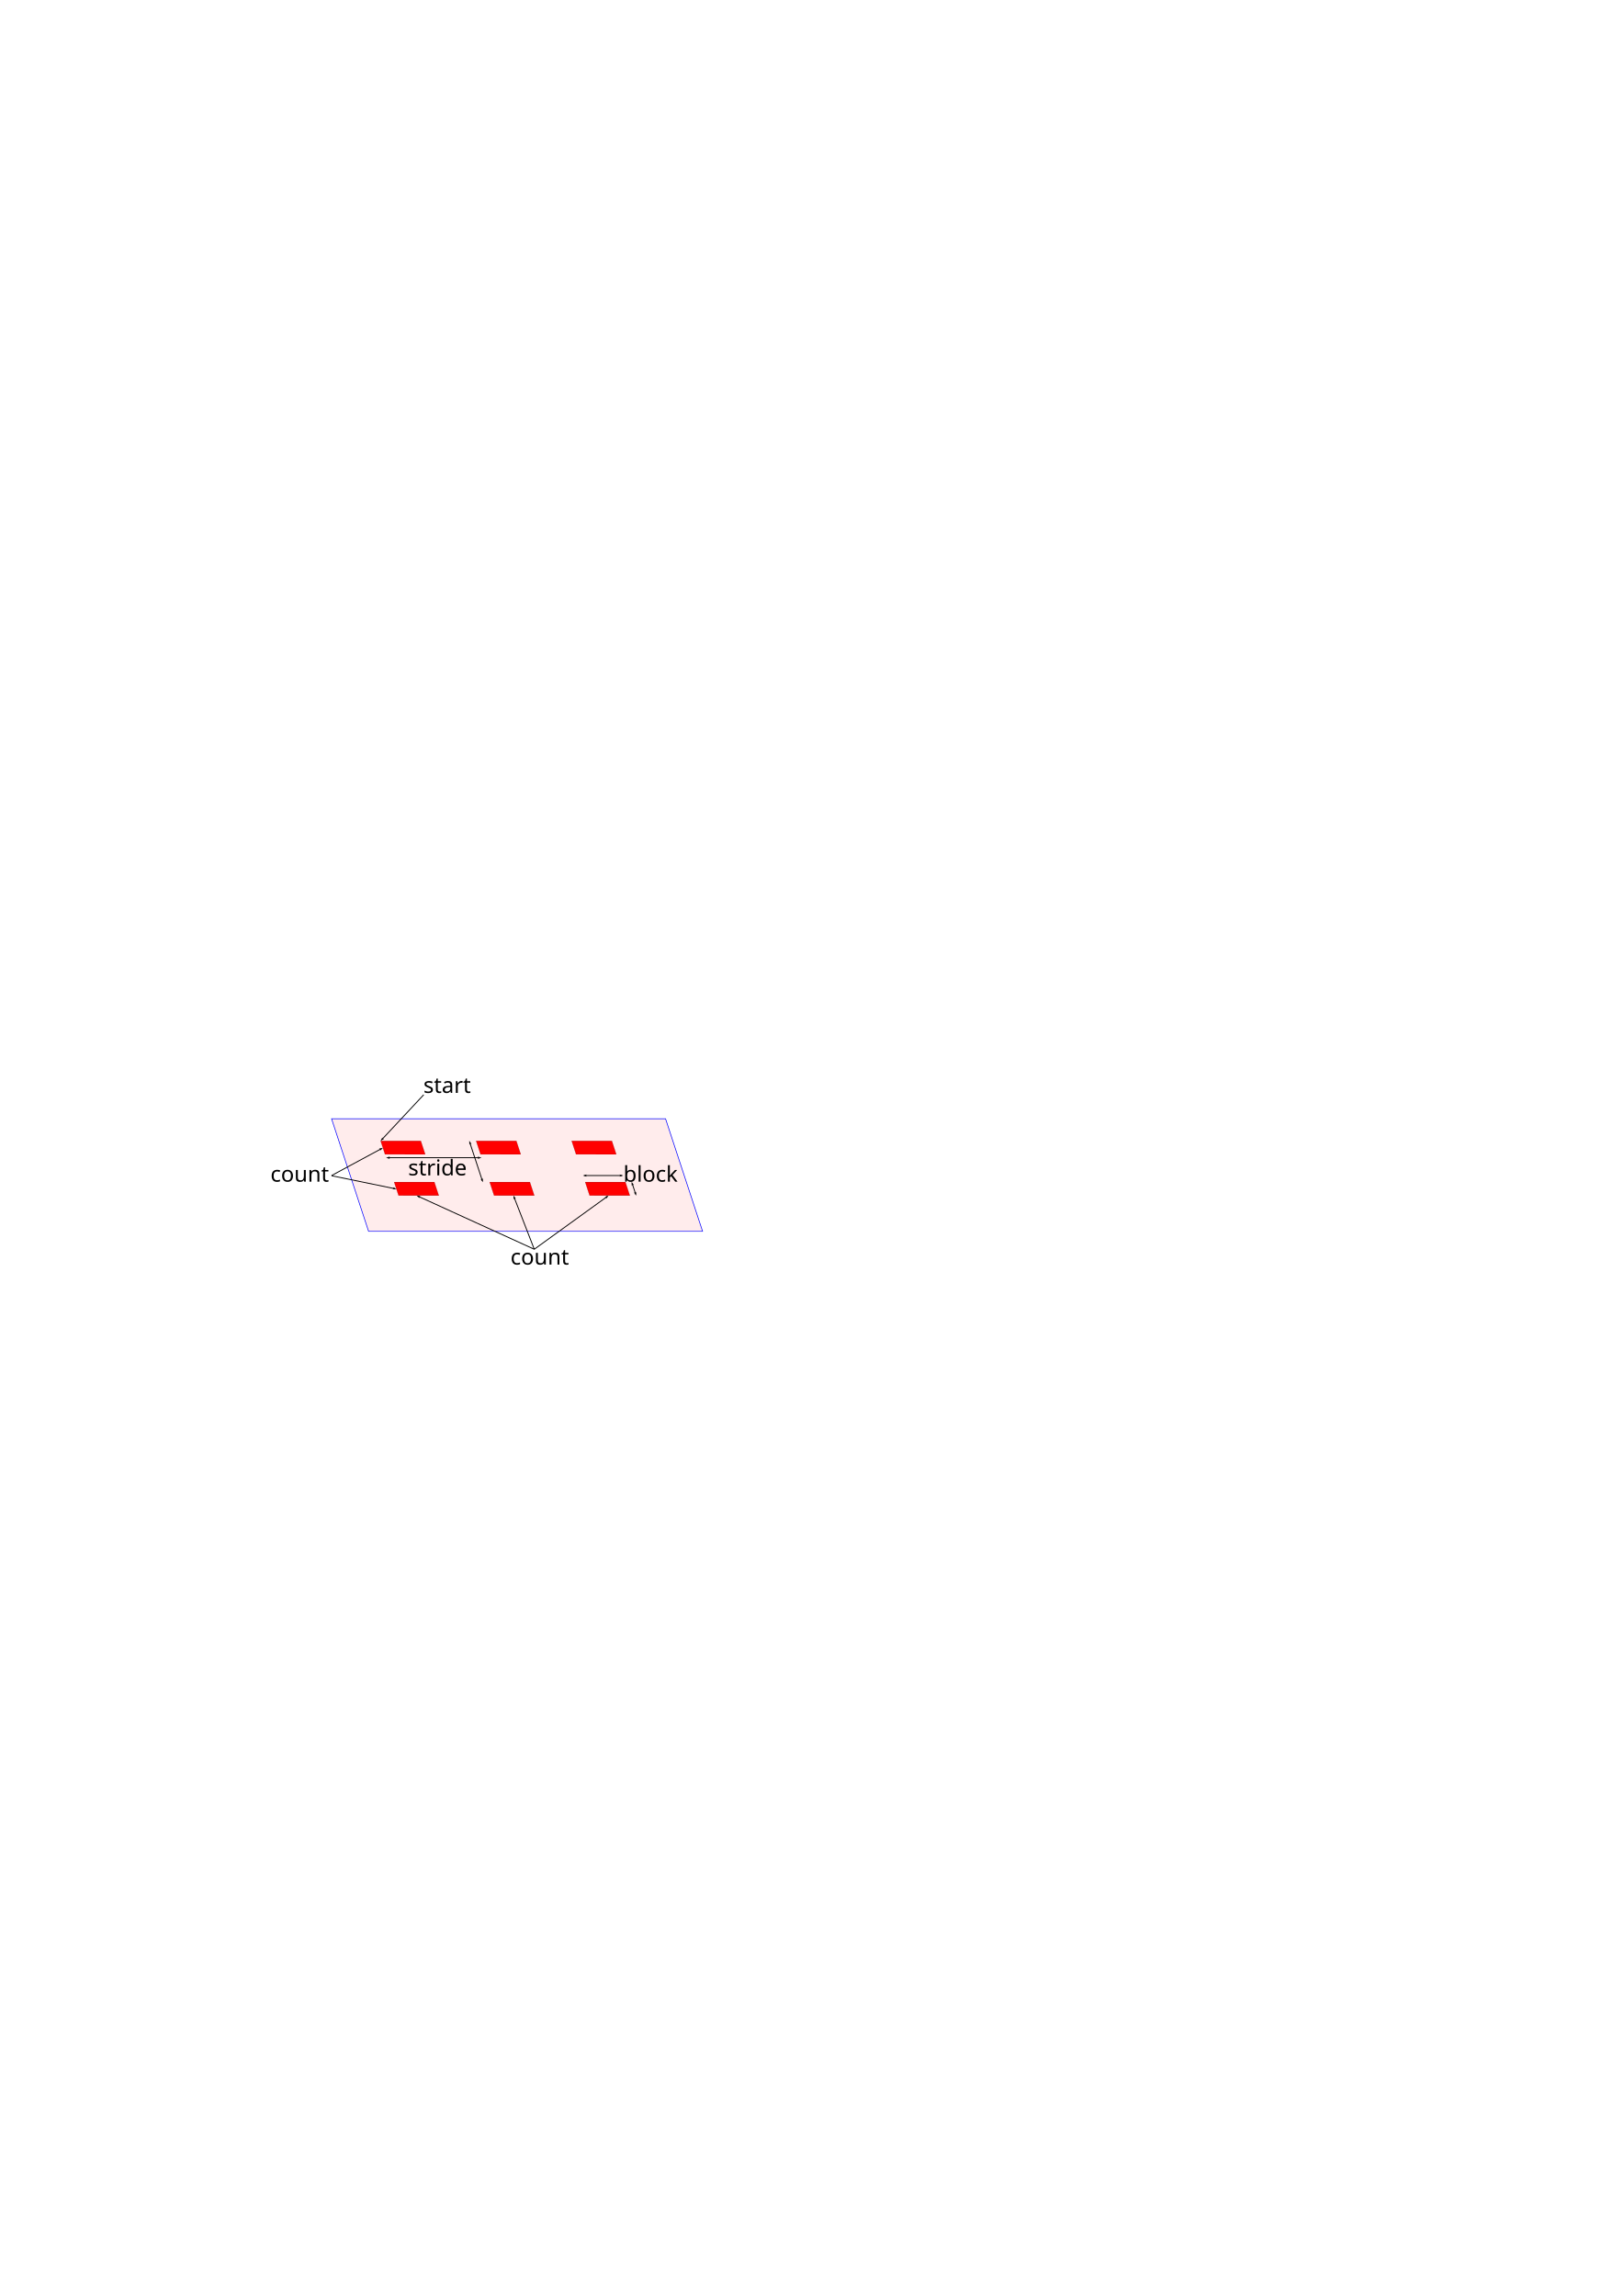
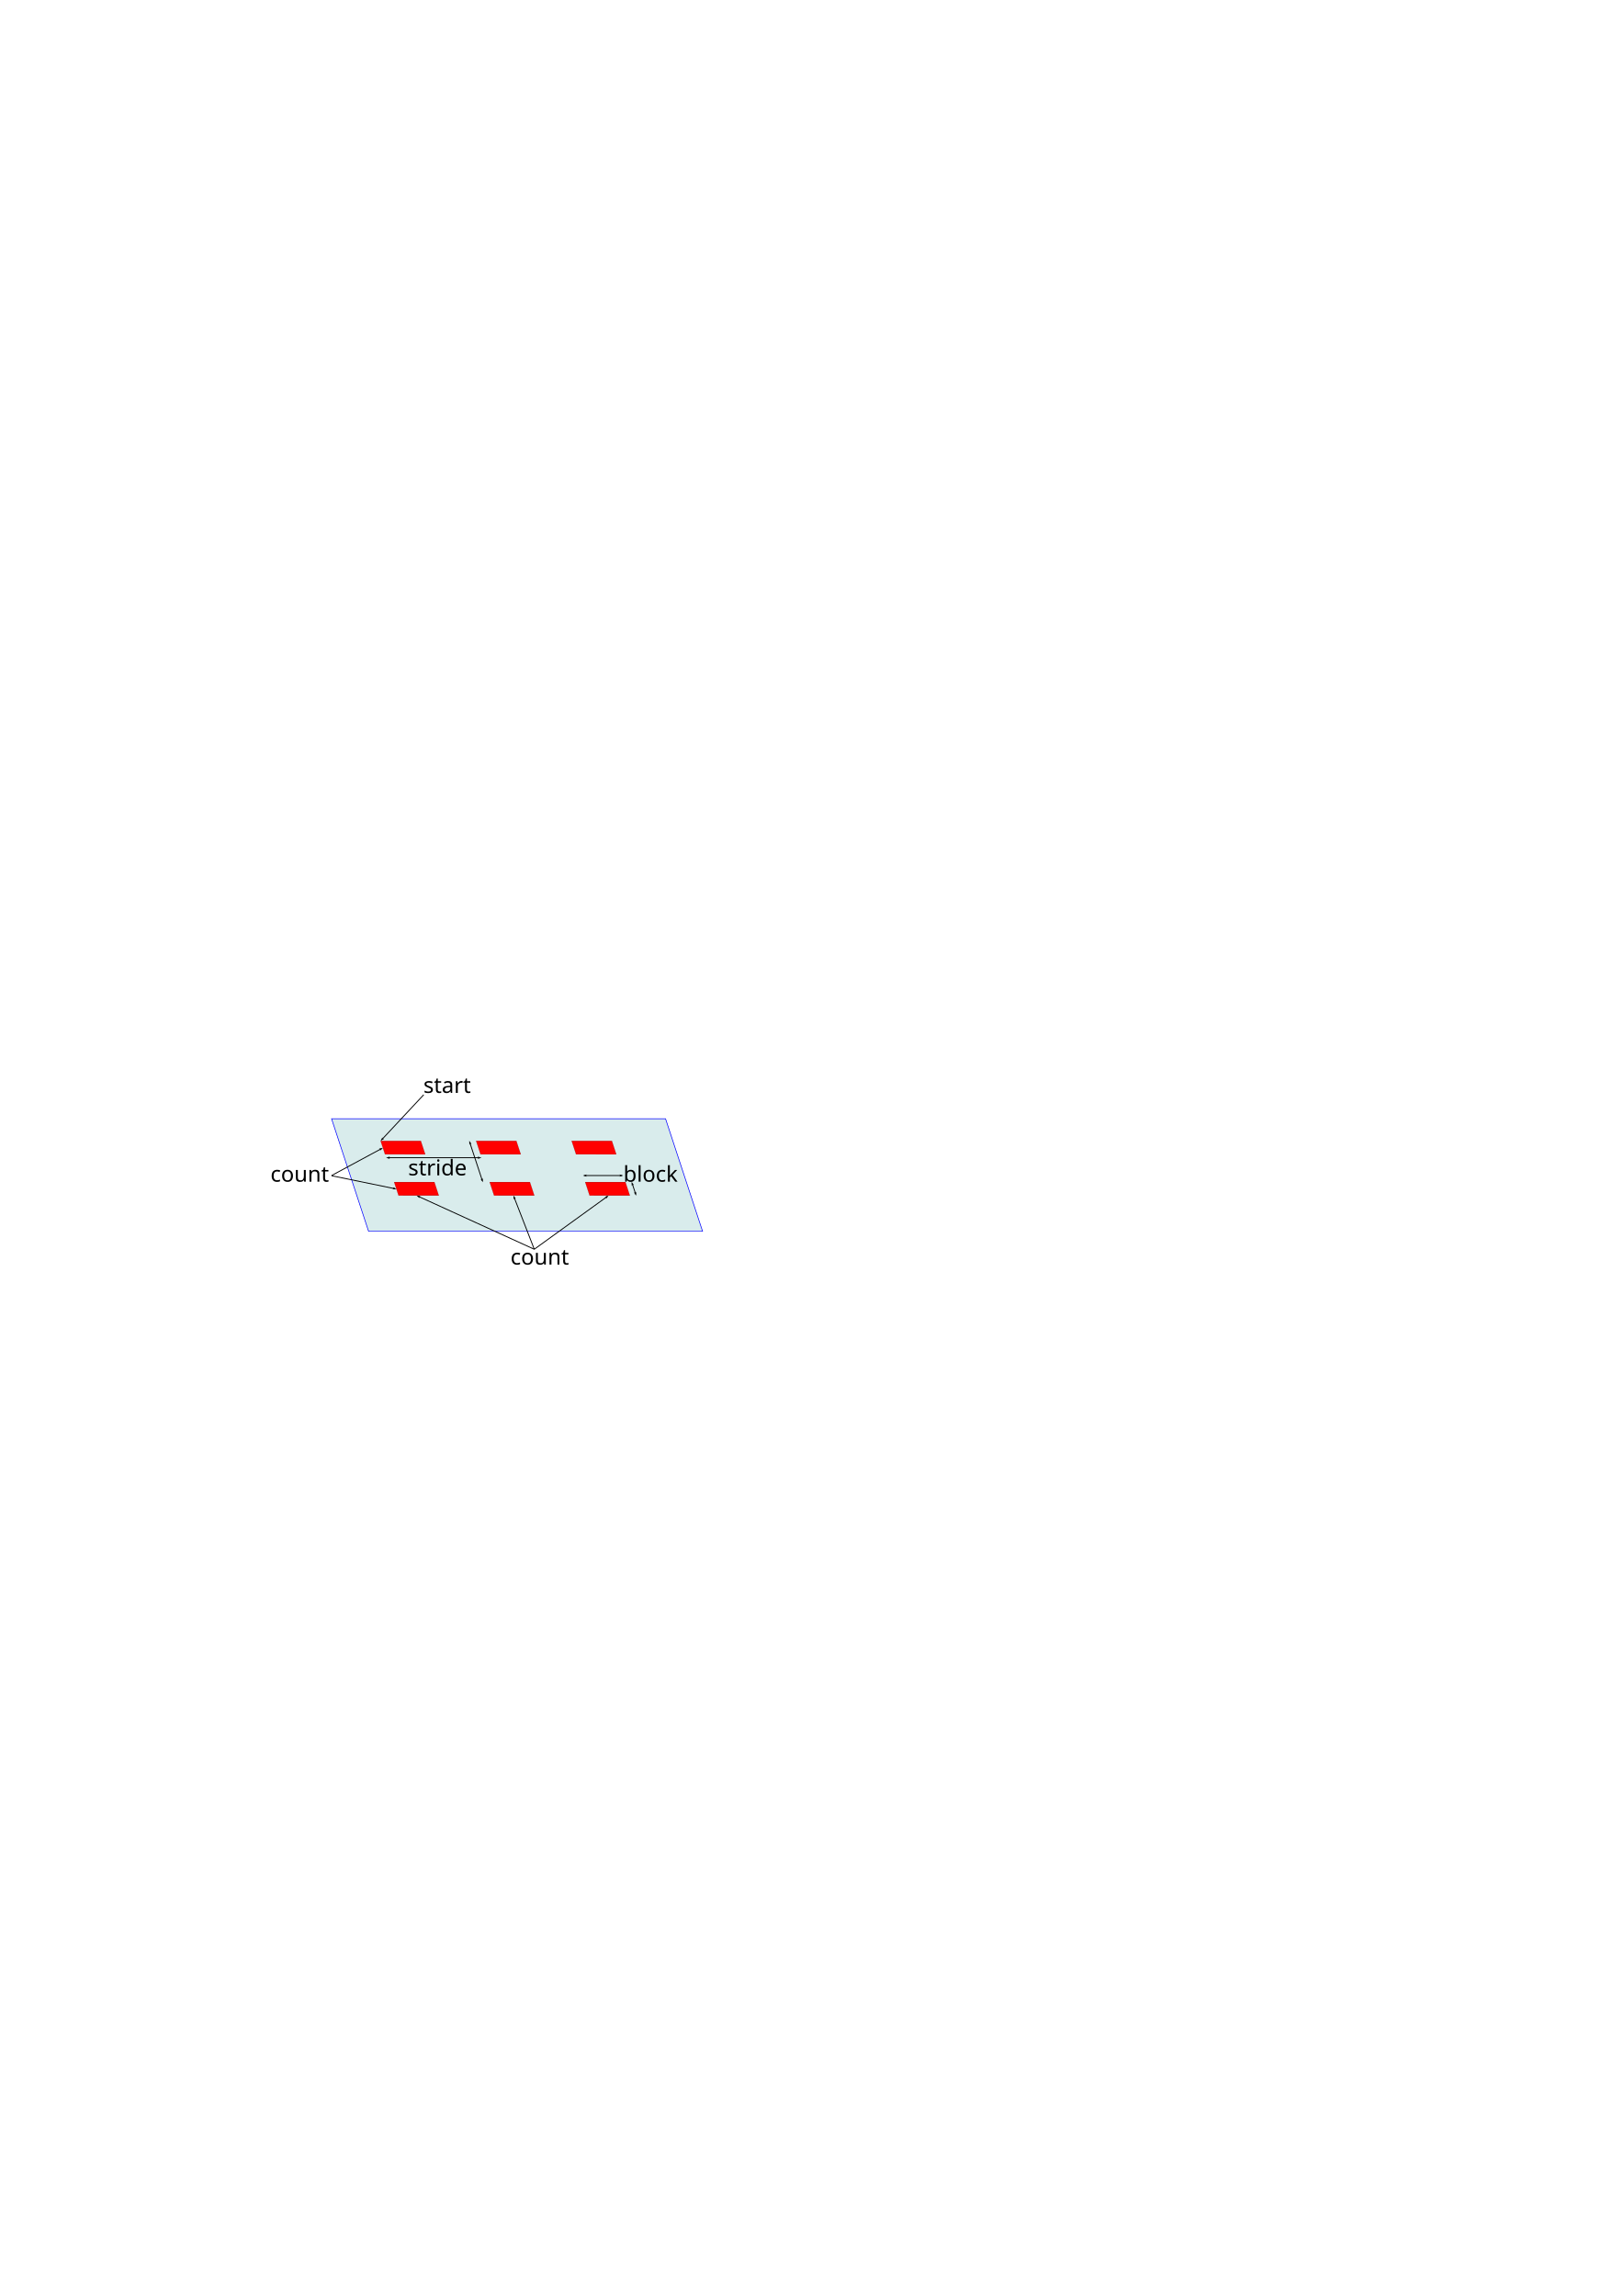
<svg xmlns="http://www.w3.org/2000/svg" width="210mm" height="297mm" viewBox="0 0 744.094 1052.362" id="svg2" version="1.1">
  <defs id="defs4">
    <marker style="overflow:visible;" id="marker29737" refX="0.0" refY="0.0" orient="auto">
      <path transform="scale(0.2) rotate(180) translate(6,0)" style="fill-rule:evenodd;stroke:#000000;stroke-width:1pt;stroke-opacity:1;fill:#000000;fill-opacity:1" d="M 0.0,0.0 L 5.0,-5.0 L -12.5,0.0 L 5.0,5.0 L 0.0,0.0 z " id="path29739" />
    </marker>
    <marker orient="auto" refY="0.0" refX="0.0" id="marker29539" style="overflow:visible;">
      <path id="path29541" d="M 0.0,0.0 L 5.0,-5.0 L -12.5,0.0 L 5.0,5.0 L 0.0,0.0 z " style="fill-rule:evenodd;stroke:#000000;stroke-width:1pt;stroke-opacity:1;fill:#000000;fill-opacity:1" transform="scale(0.2) rotate(180) translate(6,0)" />
    </marker>
    <marker orient="auto" refY="0.0" refX="0.0" id="marker29203" style="overflow:visible;">
      <path id="path29205" d="M 0.0,0.0 L 5.0,-5.0 L -12.5,0.0 L 5.0,5.0 L 0.0,0.0 z " style="fill-rule:evenodd;stroke:#000000;stroke-width:1pt;stroke-opacity:1;fill:#000000;fill-opacity:1" transform="scale(0.2) rotate(180) translate(6,0)" />
    </marker>
    <marker style="overflow:visible;" id="marker28865" refX="0.0" refY="0.0" orient="auto">
      <path transform="scale(0.2) rotate(180) translate(6,0)" style="fill-rule:evenodd;stroke:#000000;stroke-width:1pt;stroke-opacity:1;fill:#000000;fill-opacity:1" d="M 0.0,0.0 L 5.0,-5.0 L -12.5,0.0 L 5.0,5.0 L 0.0,0.0 z " id="path28867" />
    </marker>
    <marker orient="auto" refY="0.0" refX="0.0" id="marker28493" style="overflow:visible;">
      <path id="path28495" d="M 0.0,0.0 L 5.0,-5.0 L -12.5,0.0 L 5.0,5.0 L 0.0,0.0 z " style="fill-rule:evenodd;stroke:#000000;stroke-width:1pt;stroke-opacity:1;fill:#000000;fill-opacity:1" transform="scale(0.2) rotate(180) translate(6,0)" />
    </marker>
    <marker orient="auto" refY="0.0" refX="0.0" id="marker28357" style="overflow:visible;">
      <path id="path28359" d="M 0.0,0.0 L 5.0,-5.0 L -12.5,0.0 L 5.0,5.0 L 0.0,0.0 z " style="fill-rule:evenodd;stroke:#000000;stroke-width:1pt;stroke-opacity:1;fill:#000000;fill-opacity:1" transform="scale(0.2) rotate(180) translate(6,0)" />
    </marker>
    <marker style="overflow:visible;" id="marker27803" refX="0.0" refY="0.0" orient="auto">
      <path transform="scale(0.2) rotate(180) translate(6,0)" style="fill-rule:evenodd;stroke:#000000;stroke-width:1pt;stroke-opacity:1;fill:#000000;fill-opacity:1" d="M 0.0,0.0 L 5.0,-5.0 L -12.5,0.0 L 5.0,5.0 L 0.0,0.0 z " id="path27805" />
    </marker>
    <marker style="overflow:visible" id="marker27673" refX="0.0" refY="0.0" orient="auto">
      <path transform="scale(0.2) translate(6,0)" style="fill-rule:evenodd;stroke:#000000;stroke-width:1pt;stroke-opacity:1;fill:#000000;fill-opacity:1" d="M 0.0,0.0 L 5.0,-5.0 L -12.5,0.0 L 5.0,5.0 L 0.0,0.0 z " id="path27675" />
    </marker>
    <marker style="overflow:visible;" id="marker27283" refX="0.0" refY="0.0" orient="auto">
      <path transform="scale(0.2) rotate(180) translate(6,0)" style="fill-rule:evenodd;stroke:#000000;stroke-width:1pt;stroke-opacity:1;fill:#000000;fill-opacity:1" d="M 0.0,0.0 L 5.0,-5.0 L -12.5,0.0 L 5.0,5.0 L 0.0,0.0 z " id="path27285" />
    </marker>
    <marker orient="auto" refY="0.0" refX="0.0" id="marker22439" style="overflow:visible">
      <path id="path22441" d="M 0.0,0.0 L 5.0,-5.0 L -12.5,0.0 L 5.0,5.0 L 0.0,0.0 z " style="fill-rule:evenodd;stroke:#000000;stroke-width:1pt;stroke-opacity:1;fill:#000000;fill-opacity:1" transform="scale(0.2) translate(6,0)" />
    </marker>
    <marker orient="auto" refY="0.0" refX="0.0" id="Arrow2Send" style="overflow:visible;">
      <path id="path4261" style="fill-rule:evenodd;stroke-width:0.625;stroke-linejoin:round;stroke:#000000;stroke-opacity:1;fill:#000000;fill-opacity:1" d="M 8.719,4.034 L -2.207,0.016 L 8.719,-4.002 C 6.973,-1.63 6.983,1.616 8.719,4.034 z " transform="scale(0.3) rotate(180) translate(-2.3,0)" />
    </marker>
    <marker orient="auto" refY="0.0" refX="0.0" id="Arrow2Mstart" style="overflow:visible">
      <path id="path4252" style="fill-rule:evenodd;stroke-width:0.625;stroke-linejoin:round;stroke:#000000;stroke-opacity:1;fill:#000000;fill-opacity:1" d="M 8.719,4.034 L -2.207,0.016 L 8.719,-4.002 C 6.973,-1.63 6.983,1.616 8.719,4.034 z " transform="scale(0.6) translate(0,0)" />
    </marker>
    <marker style="overflow:visible" id="marker7097" refX="0.0" refY="0.0" orient="auto">
      <path transform="scale(0.2) translate(6,0)" style="fill-rule:evenodd;stroke:#000000;stroke-width:1pt;stroke-opacity:1;fill:#000000;fill-opacity:1" d="M 0.0,0.0 L 5.0,-5.0 L -12.5,0.0 L 5.0,5.0 L 0.0,0.0 z " id="path7099" />
    </marker>
    <marker orient="auto" refY="0.0" refX="0.0" id="Arrow1Send" style="overflow:visible;">
      <path id="path4243" d="M 0.0,0.0 L 5.0,-5.0 L -12.5,0.0 L 5.0,5.0 L 0.0,0.0 z " style="fill-rule:evenodd;stroke:#000000;stroke-width:1pt;stroke-opacity:1;fill:#000000;fill-opacity:1" transform="scale(0.2) rotate(180) translate(6,0)" />
    </marker>
    <marker orient="auto" refY="0.0" refX="0.0" id="Arrow1Sstart" style="overflow:visible">
      <path id="path4240" d="M 0.0,0.0 L 5.0,-5.0 L -12.5,0.0 L 5.0,5.0 L 0.0,0.0 z " style="fill-rule:evenodd;stroke:#000000;stroke-width:1pt;stroke-opacity:1;fill:#000000;fill-opacity:1" transform="scale(0.2) translate(6,0)" />
    </marker>
    <marker orient="auto" refY="0.0" refX="0.0" id="marker5820" style="overflow:visible">
      <path id="path5822" d="M 0.0,0.0 L 5.0,-5.0 L -12.5,0.0 L 5.0,5.0 L 0.0,0.0 z " style="fill-rule:evenodd;stroke:#000000;stroke-width:1pt;stroke-opacity:1;fill:#000000;fill-opacity:1" transform="scale(0.4) translate(10,0)" />
    </marker>
    <marker orient="auto" refY="0.0" refX="0.0" id="marker5786" style="overflow:visible">
      <path id="path5788" d="M 0.0,0.0 L 5.0,-5.0 L -12.5,0.0 L 5.0,5.0 L 0.0,0.0 z " style="fill-rule:evenodd;stroke:#000000;stroke-width:1pt;stroke-opacity:1;fill:#000000;fill-opacity:1" transform="scale(0.4) translate(10,0)" />
    </marker>
    <marker orient="auto" refY="0.0" refX="0.0" id="Arrow1Mend" style="overflow:visible;">
      <path id="path4237" d="M 0.0,0.0 L 5.0,-5.0 L -12.5,0.0 L 5.0,5.0 L 0.0,0.0 z " style="fill-rule:evenodd;stroke:#000000;stroke-width:1pt;stroke-opacity:1;fill:#000000;fill-opacity:1" transform="scale(0.4) rotate(180) translate(10,0)" />
    </marker>
    <marker orient="auto" refY="0.0" refX="0.0" id="Arrow1Mstart" style="overflow:visible">
      <path id="path4234" d="M 0.0,0.0 L 5.0,-5.0 L -12.5,0.0 L 5.0,5.0 L 0.0,0.0 z " style="fill-rule:evenodd;stroke:#000000;stroke-width:1pt;stroke-opacity:1;fill:#000000;fill-opacity:1" transform="scale(0.4) translate(10,0)" />
    </marker>
    <marker orient="auto" refY="0" refX="0" id="Arrow1Sstart-2" style="overflow:visible">
      <path id="path4240-7" d="M 0,0 5,-5 -12.5,0 5,5 0,0 Z" style="fill:#000000;fill-opacity:1;fill-rule:evenodd;stroke:#000000;stroke-width:1pt;stroke-opacity:1" transform="matrix(0.2,0,0,0.2,1.2,0)" />
    </marker>
    <marker style="overflow:visible" id="marker7097-9" refX="0" refY="0" orient="auto">
      <path transform="matrix(0.2,0,0,0.2,1.2,0)" style="fill:#000000;fill-opacity:1;fill-rule:evenodd;stroke:#000000;stroke-width:1pt;stroke-opacity:1" d="M 0,0 5,-5 -12.5,0 5,5 0,0 Z" id="path7099-3" />
    </marker>
    <marker orient="auto" refY="0" refX="0" id="Arrow1Send-6" style="overflow:visible">
      <path id="path4243-0" d="M 0,0 5,-5 -12.5,0 5,5 0,0 Z" style="fill:#000000;fill-opacity:1;fill-rule:evenodd;stroke:#000000;stroke-width:1pt;stroke-opacity:1" transform="matrix(-0.2,0,0,-0.2,-1.2,0)" />
    </marker>
    <marker style="overflow:visible" id="marker7097-9-2" refX="0" refY="0" orient="auto">
      <path transform="matrix(0.2,0,0,0.2,1.2,0)" style="fill:#000000;fill-opacity:1;fill-rule:evenodd;stroke:#000000;stroke-width:1pt;stroke-opacity:1" d="M 0,0 5,-5 -12.5,0 5,5 0,0 Z" id="path7099-3-6" />
    </marker>
    <marker orient="auto" refY="0" refX="0" id="Arrow1Send-6-1" style="overflow:visible">
      <path id="path4243-0-8" d="M 0,0 5,-5 -12.5,0 5,5 0,0 Z" style="fill:#000000;fill-opacity:1;fill-rule:evenodd;stroke:#000000;stroke-width:1pt;stroke-opacity:1" transform="matrix(-0.2,0,0,-0.2,-1.2,0)" />
    </marker>
  </defs>
-   <g id="layer2">
-     <path style="fill:#ff8080;fill-opacity:0.149;fill-rule:evenodd;stroke:#0000ff;stroke-width:0.3;stroke-linecap:butt;stroke-linejoin:miter;stroke-miterlimit:4;stroke-dasharray:none;stroke-opacity:1" d="m 151.943,512.775 153.057,0 16.966,51.596 -153.057,0 z" id="path22279" />
+   <g id="layer2" style="display:inline">
+     <path style="fill:#008080;fill-opacity:0.149;fill-rule:evenodd;stroke:#0000ff;stroke-width:0.3;stroke-linecap:butt;stroke-linejoin:miter;stroke-miterlimit:4;stroke-dasharray:none;stroke-opacity:1" d="m 151.943,512.775 153.057,0 16.966,51.596 -153.057,0 z" id="path22279" />
  </g>
  <g id="layer1">
    <rect style="fill:#ff0000;fill-opacity:1;stroke:#000000;stroke-width:0.049;stroke-linejoin:miter;stroke-miterlimit:4;stroke-dasharray:none;stroke-dashoffset:0;stroke-opacity:1" id="rect4177-3" width="18.45" height="6.516" x="3.279" y="550.208" transform="matrix(1,2.7745871e-4,0.3110323,0.9503994,0,0)" />
    <rect style="fill:#ff0000;fill-opacity:1;stroke:#000000;stroke-width:0.049;stroke-linejoin:miter;stroke-miterlimit:4;stroke-dasharray:none;stroke-dashoffset:0;stroke-opacity:1" id="rect4177-3-6" width="18.45" height="6.516" x="47.059" y="550.195" transform="matrix(1,2.7745871e-4,0.3110323,0.9503994,0,0)" />
    <rect style="fill:#ff0000;fill-opacity:1;stroke:#000000;stroke-width:0.049;stroke-linejoin:miter;stroke-miterlimit:4;stroke-dasharray:none;stroke-dashoffset:0;stroke-opacity:1" id="rect4177-3-7" width="18.45" height="6.516" x="90.838" y="550.182" transform="matrix(1,2.7745871e-4,0.3110323,0.9503994,0,0)" />
    <rect style="fill:#ff0000;fill-opacity:1;stroke:#000000;stroke-width:0.049;stroke-linejoin:miter;stroke-miterlimit:4;stroke-dasharray:none;stroke-dashoffset:0;stroke-opacity:1" id="rect4177-3-2" width="18.45" height="6.516" x="3.309" y="570.058" transform="matrix(1,2.7745871e-4,0.3110323,0.9503994,0,0)" />
    <rect style="fill:#ff0000;fill-opacity:1;stroke:#000000;stroke-width:0.049;stroke-linejoin:miter;stroke-miterlimit:4;stroke-dasharray:none;stroke-dashoffset:0;stroke-opacity:1" id="rect4177-3-6-9" width="18.45" height="6.516" x="47.088" y="570.045" transform="matrix(1,2.7745871e-4,0.3110323,0.9503994,0,0)" />
    <rect style="fill:#ff0000;fill-opacity:1;stroke:#000000;stroke-width:0.049;stroke-linejoin:miter;stroke-miterlimit:4;stroke-dasharray:none;stroke-dashoffset:0;stroke-opacity:1" id="rect4177-3-7-1" width="18.45" height="6.516" x="90.868" y="570.032" transform="matrix(1,2.7745871e-4,0.3110323,0.9503994,0,0)" />
    <path style="fill:none;fill-rule:evenodd;stroke:#000000;stroke-width:0.4;stroke-linecap:butt;stroke-linejoin:miter;stroke-miterlimit:4;stroke-dasharray:none;stroke-opacity:1;marker-start:url(#Arrow1Sstart)" d="m 174.928,522.381 19.25,-20.616" id="path5772" />
-     <text xml:space="preserve" style="font-style:normal;font-weight:normal;font-size:12.5px;line-height:125%;font-family:sans-serif;letter-spacing:0px;word-spacing:0px;fill:#000000;fill-opacity:1;stroke:none;stroke-width:1px;stroke-linecap:butt;stroke-linejoin:miter;stroke-opacity:1;" x="194.038" y="500.924" id="text6168">
+     <text xml:space="preserve" style="font-style:normal;font-weight:normal;font-size:12.5px;line-height:125%;font-family:sans-serif;letter-spacing:0px;word-spacing:0px;fill:#000000;fill-opacity:1;stroke:none;stroke-width:1px;stroke-linecap:butt;stroke-linejoin:miter;stroke-opacity:1" x="194.038" y="500.924" id="text6168">
      <tspan id="tspan6170" x="194.038" y="500.924" style="font-size:10px">start</tspan>
    </text>
    <path style="fill:none;fill-rule:evenodd;stroke:#000000;stroke-width:0.4;stroke-linecap:butt;stroke-linejoin:miter;stroke-miterlimit:4;stroke-dasharray:none;stroke-opacity:1;marker-start:url(#marker7097);marker-end:url(#Arrow1Send)" d="m 177.626,530.632 42.305,0" id="path7065" />
    <path style="fill:none;fill-rule:evenodd;stroke:#000000;stroke-width:0.4;stroke-linecap:butt;stroke-linejoin:miter;stroke-miterlimit:4;stroke-dasharray:none;stroke-opacity:1;marker-start:url(#marker7097-9);marker-end:url(#Arrow1Send-6)" d="m 267.866,538.806 17.038,0" id="path7065-6" />
    <text xml:space="preserve" style="font-style:normal;font-weight:normal;font-size:10px;line-height:125%;font-family:sans-serif;letter-spacing:0px;word-spacing:0px;fill:#000000;fill-opacity:1;stroke:none;stroke-width:1px;stroke-linecap:butt;stroke-linejoin:miter;stroke-opacity:1" x="187.036" y="538.731" id="text24177">
      <tspan x="187.036" y="538.731" id="tspan24181" style="font-size:10px">stride</tspan>
    </text>
    <text xml:space="preserve" style="font-style:normal;font-weight:normal;font-size:10px;line-height:125%;font-family:sans-serif;letter-spacing:0px;word-spacing:0px;fill:#000000;fill-opacity:1;stroke:none;stroke-width:1px;stroke-linecap:butt;stroke-linejoin:miter;stroke-opacity:1" x="285.67" y="541.619" id="text24185">
      <tspan x="285.67" y="541.619" id="tspan24189">block</tspan>
    </text>
    <path style="fill:none;fill-rule:evenodd;stroke:#000000;stroke-width:0.4;stroke-linecap:butt;stroke-linejoin:miter;stroke-miterlimit:4;stroke-dasharray:none;stroke-opacity:1;marker-start:url(#marker22439);marker-end:url(#marker27283)" d="m 289.692,542.407 1.624,4.939" id="path25181" />
    <path style="fill:none;fill-rule:evenodd;stroke:#000000;stroke-width:0.4;stroke-linecap:butt;stroke-linejoin:miter;stroke-miterlimit:4;stroke-dasharray:none;stroke-opacity:1;marker-start:url(#marker27673);marker-end:url(#marker27803)" d="m 215.258,523.562 5.794,17.62" id="path27665" />
    <text xml:space="preserve" style="font-style:normal;font-weight:normal;font-size:10px;line-height:125%;font-family:sans-serif;letter-spacing:0px;word-spacing:0px;fill:#000000;fill-opacity:1;stroke:none;stroke-width:1px;stroke-linecap:butt;stroke-linejoin:miter;stroke-opacity:1" x="123.945" y="541.619" id="text28341">
      <tspan x="123.945" y="541.619" id="tspan28345">count</tspan>
    </text>
    <path style="fill:none;fill-rule:evenodd;stroke:#000000;stroke-width:0.4;stroke-linecap:butt;stroke-linejoin:miter;stroke-miterlimit:4;stroke-dasharray:none;stroke-opacity:1;marker-end:url(#marker28493)" d="m 151.941,538.804 22.902,-12.345" id="path28349" />
    <path style="fill:none;fill-rule:evenodd;stroke:#000000;stroke-width:0.4;stroke-linecap:butt;stroke-linejoin:miter;stroke-miterlimit:4;stroke-dasharray:none;stroke-opacity:1;marker-end:url(#marker28865)" d="m 151.943,538.889 29.073,5.959" id="path28857" />
    <text xml:space="preserve" style="font-style:normal;font-weight:normal;font-size:10px;line-height:125%;font-family:sans-serif;letter-spacing:0px;word-spacing:0px;fill:#000000;fill-opacity:1;stroke:none;stroke-width:1px;stroke-linecap:butt;stroke-linejoin:miter;stroke-opacity:1" x="233.945" y="579.613" id="text28341-9">
      <tspan x="233.945" y="579.613" id="tspan28345-2">count</tspan>
    </text>
    <path style="fill:none;fill-rule:evenodd;stroke:#000000;stroke-width:0.4;stroke-linecap:butt;stroke-linejoin:miter;stroke-miterlimit:4;stroke-dasharray:none;stroke-opacity:1;marker-end:url(#marker29203)" d="m 244.841,572.593 -9.295,-23.951" id="path29195" />
    <path style="fill:none;fill-rule:evenodd;stroke:#000000;stroke-width:0.4;stroke-linecap:butt;stroke-linejoin:miter;stroke-miterlimit:4;stroke-dasharray:none;stroke-opacity:1;marker-end:url(#marker29539)" d="m 244.834,572.594 33.457,-24.185" id="path29531" />
    <path style="fill:none;fill-rule:evenodd;stroke:#000000;stroke-width:0.4;stroke-linecap:butt;stroke-linejoin:miter;stroke-miterlimit:4;stroke-dasharray:none;stroke-opacity:1;marker-end:url(#marker29737)" d="M 244.837,572.593 191.565,548.281" id="path29729" />
  </g>
</svg>
